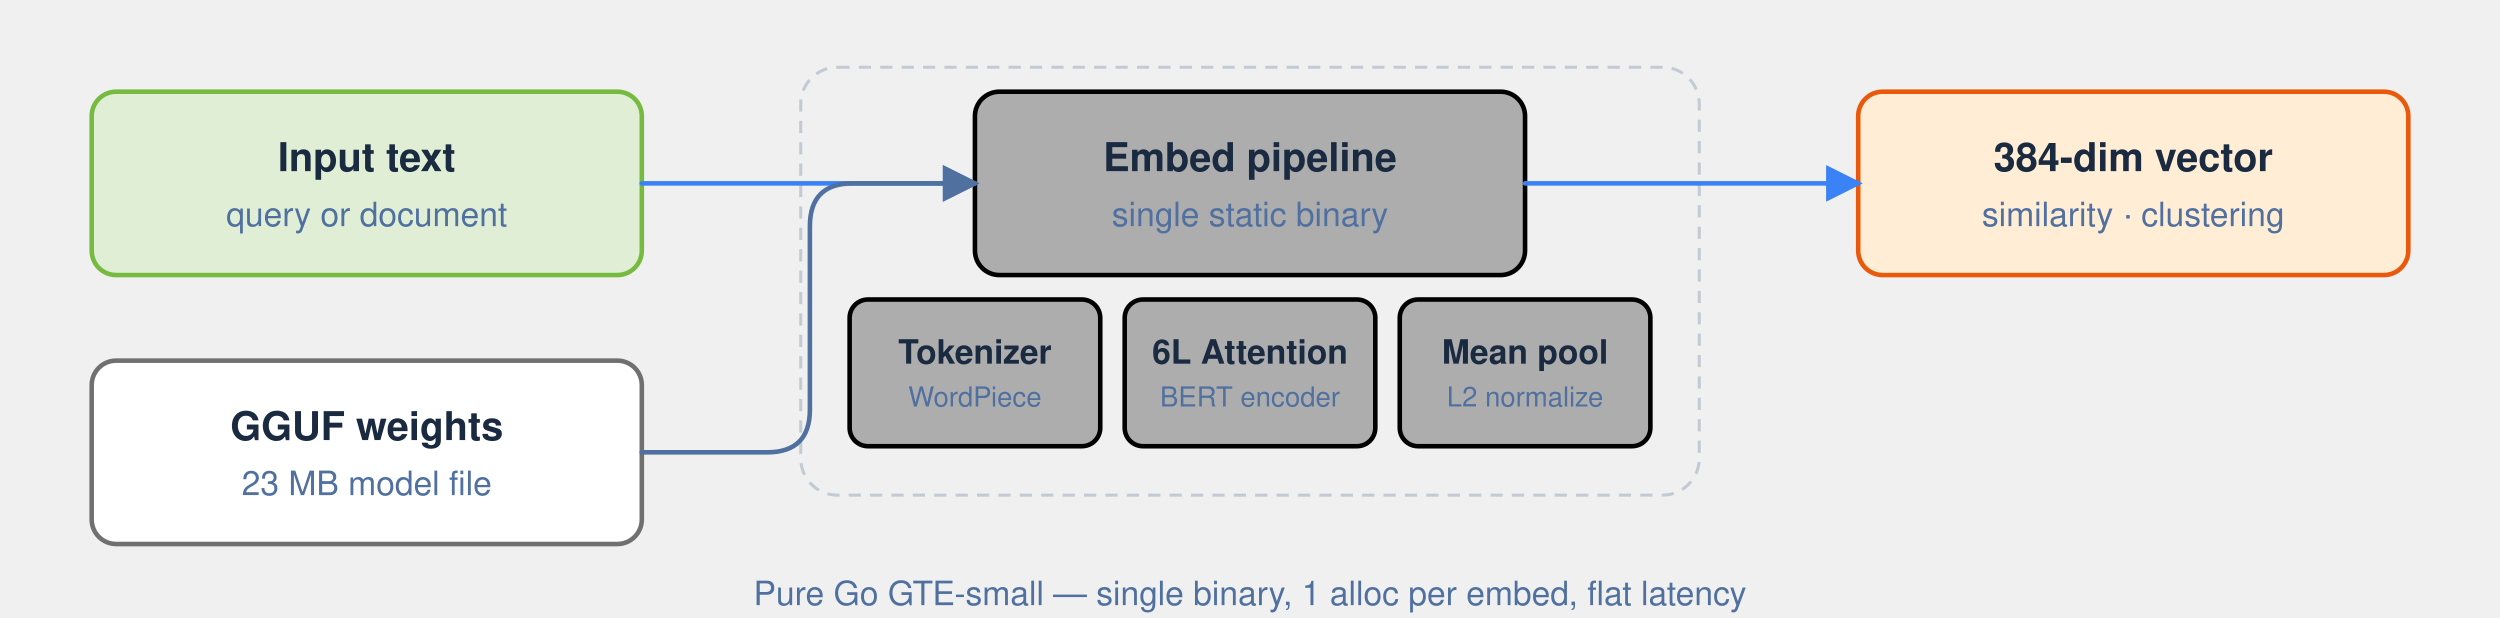
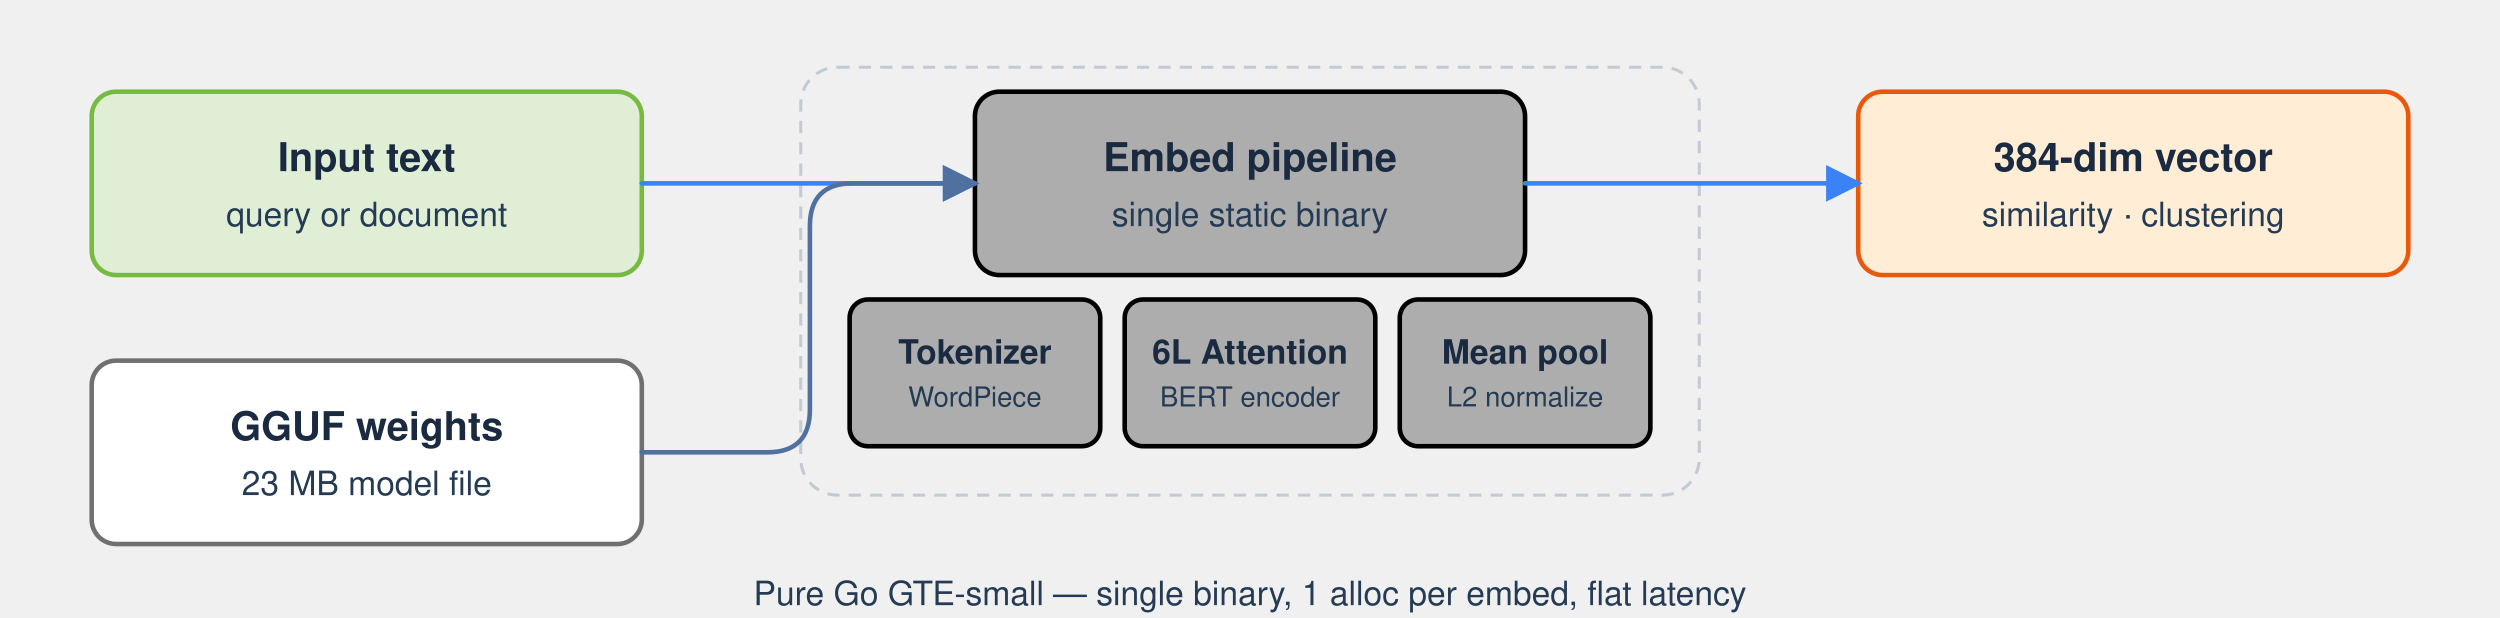
<svg xmlns="http://www.w3.org/2000/svg" viewBox="0 0 818 202">
  <style>
    /* Default: light mode (for rsvg-convert and non-media-query agents) */
    .bg { fill: transparent; }
    .box { fill: #ffffff; stroke: #707070; stroke-width: 1.5; }
    .box-accent { fill: #dbeafe; stroke: #3b82f6; stroke-width: 1.5; }
    .box-green { fill: #74a7ff; stroke: #012f7b; stroke-width: 1.5; }
    .box-warm { fill: #fef3c7; stroke: #d97706; stroke-width: 1.5; }
    .box-purple { fill: #adadad; stroke: #000000; stroke-width: 1.5; }
    .box-teal { fill: #ebebeb; stroke: #474747; stroke-width: 1.5; }
    .box-slate { fill: #a7c6ff; stroke: #0042a9; stroke-width: 1.5; }
    .box-indigo { fill: #dfeed4; stroke: #4e7a27; stroke-width: 1.5; }
    .box-rose { fill: #dfeed4; stroke: #76bb40; stroke-width: 1.5; }
    .box-orange { fill: #ffedd5; stroke: #ea580c; stroke-width: 1.5; }
    .box-cyan { fill: #d9c9fe; stroke: #5e30eb; stroke-width: 1.5; }
    .label { fill: #1a2a40; }
-     .sub { fill: #5070a0; }
+     .sub { fill: #243b53; }
    text { font-family: -apple-system, "Segoe UI", Helvetica, sans-serif; }
    .label { font-size: 13px; font-weight: 600; }
    .sub { font-size: 11px; }
    @media (prefers-color-scheme: dark) {
      .bg { fill: transparent; }
      .box { fill: #1a1e2a; stroke: #505050; }
      .box-accent { fill: #0d1e38; stroke: #2b5cb0; }
      .box-green { fill: #0a1a3a; stroke: #4a80d0; }
      .box-warm { fill: #221a10; stroke: #a06020; }
      .box-purple { fill: #222222; stroke: #666666; }
      .box-teal { fill: #1e1e1e; stroke: #666666; }
      .box-slate { fill: #0d1a38; stroke: #4a7ad0; }
      .box-indigo { fill: #1a2810; stroke: #5a8a30; }
      .box-rose { fill: #1a2810; stroke: #5aaa30; }
      .box-orange { fill: #2a1a08; stroke: #f97316; }
      .box-cyan { fill: #1a1030; stroke: #7040d0; }
      .label { fill: #d0daf0; }
      .sub { fill: #90a8c0; }
    }
  </style>
  <defs>
    <marker id="ah" markerWidth="8" markerHeight="8" refX="7" refY="4" orient="auto">
      <path d="M0,0 L8,4 L0,8z" fill="#5070a0" stroke="none" />
    </marker>
    <marker id="ahs" markerWidth="8" markerHeight="8" refX="7" refY="4" orient="auto">
      <path d="M0,0 L8,4 L0,8z" fill="#3b82f6" stroke="none" />
    </marker>
  </defs>
  <rect width="818" height="202" class="bg" rx="8" />
  <rect x="30" y="30" width="180" height="60" rx="8" class="box-rose" />
  <text x="120" y="56" text-anchor="middle" class="label">Input text</text>
  <text x="120" y="74" text-anchor="middle" class="sub">query or document</text>
  <rect x="30" y="118" width="180" height="60" rx="8" class="box" />
  <text x="120" y="144" text-anchor="middle" class="label">GGUF weights</text>
  <text x="120" y="162" text-anchor="middle" class="sub">23 MB model file</text>
  <rect x="262" y="22" width="294" height="140" rx="12" fill="none" stroke="#94a3b8" stroke-width="1" stroke-dasharray="4 3" opacity="0.5" />
  <rect x="319" y="30" width="180" height="60" rx="8" class="box-purple" />
  <text x="409" y="56" text-anchor="middle" class="label">Embed pipeline</text>
  <text x="409" y="74" text-anchor="middle" class="sub">single static binary</text>
  <rect x="278" y="98" width="82" height="48" rx="6" class="box-purple" />
  <text x="319" y="119" text-anchor="middle" class="label" style="font-size:11px">Tokenizer</text>
  <text x="319" y="133" text-anchor="middle" class="sub" style="font-size:9px">WordPiece</text>
  <rect x="368" y="98" width="82" height="48" rx="6" class="box-purple" />
  <text x="409" y="119" text-anchor="middle" class="label" style="font-size:11px">6L Attention</text>
  <text x="409" y="133" text-anchor="middle" class="sub" style="font-size:9px">BERT encoder</text>
  <rect x="458" y="98" width="82" height="48" rx="6" class="box-purple" />
  <text x="499" y="119" text-anchor="middle" class="label" style="font-size:11px">Mean pool</text>
  <text x="499" y="133" text-anchor="middle" class="sub" style="font-size:9px">L2 normalize</text>
  <rect x="608" y="30" width="180" height="60" rx="8" class="box-orange" />
  <text x="698" y="56" text-anchor="middle" class="label">384-dim vector</text>
  <text x="698" y="74" text-anchor="middle" class="sub">similarity · clustering</text>
  <path d="M210,60 L319,60" fill="none" stroke="#3b82f6" stroke-width="1.5" stroke-linecap="round" marker-end="url(#ahs)" />
  <path d="M210,148 L251,148 Q265,148 265,134 L265,74 Q265,60 279,60 L319,60" fill="none" stroke="#5070a0" stroke-width="1.5" stroke-linecap="round" marker-end="url(#ah)" />
  <path d="M499,60 L608,60" fill="none" stroke="#3b82f6" stroke-width="1.5" stroke-linecap="round" marker-end="url(#ahs)" />
  <text x="409" y="198" text-anchor="middle" class="sub">Pure Go GTE-small — single binary, 1 alloc per embed, flat latency</text>
</svg>
